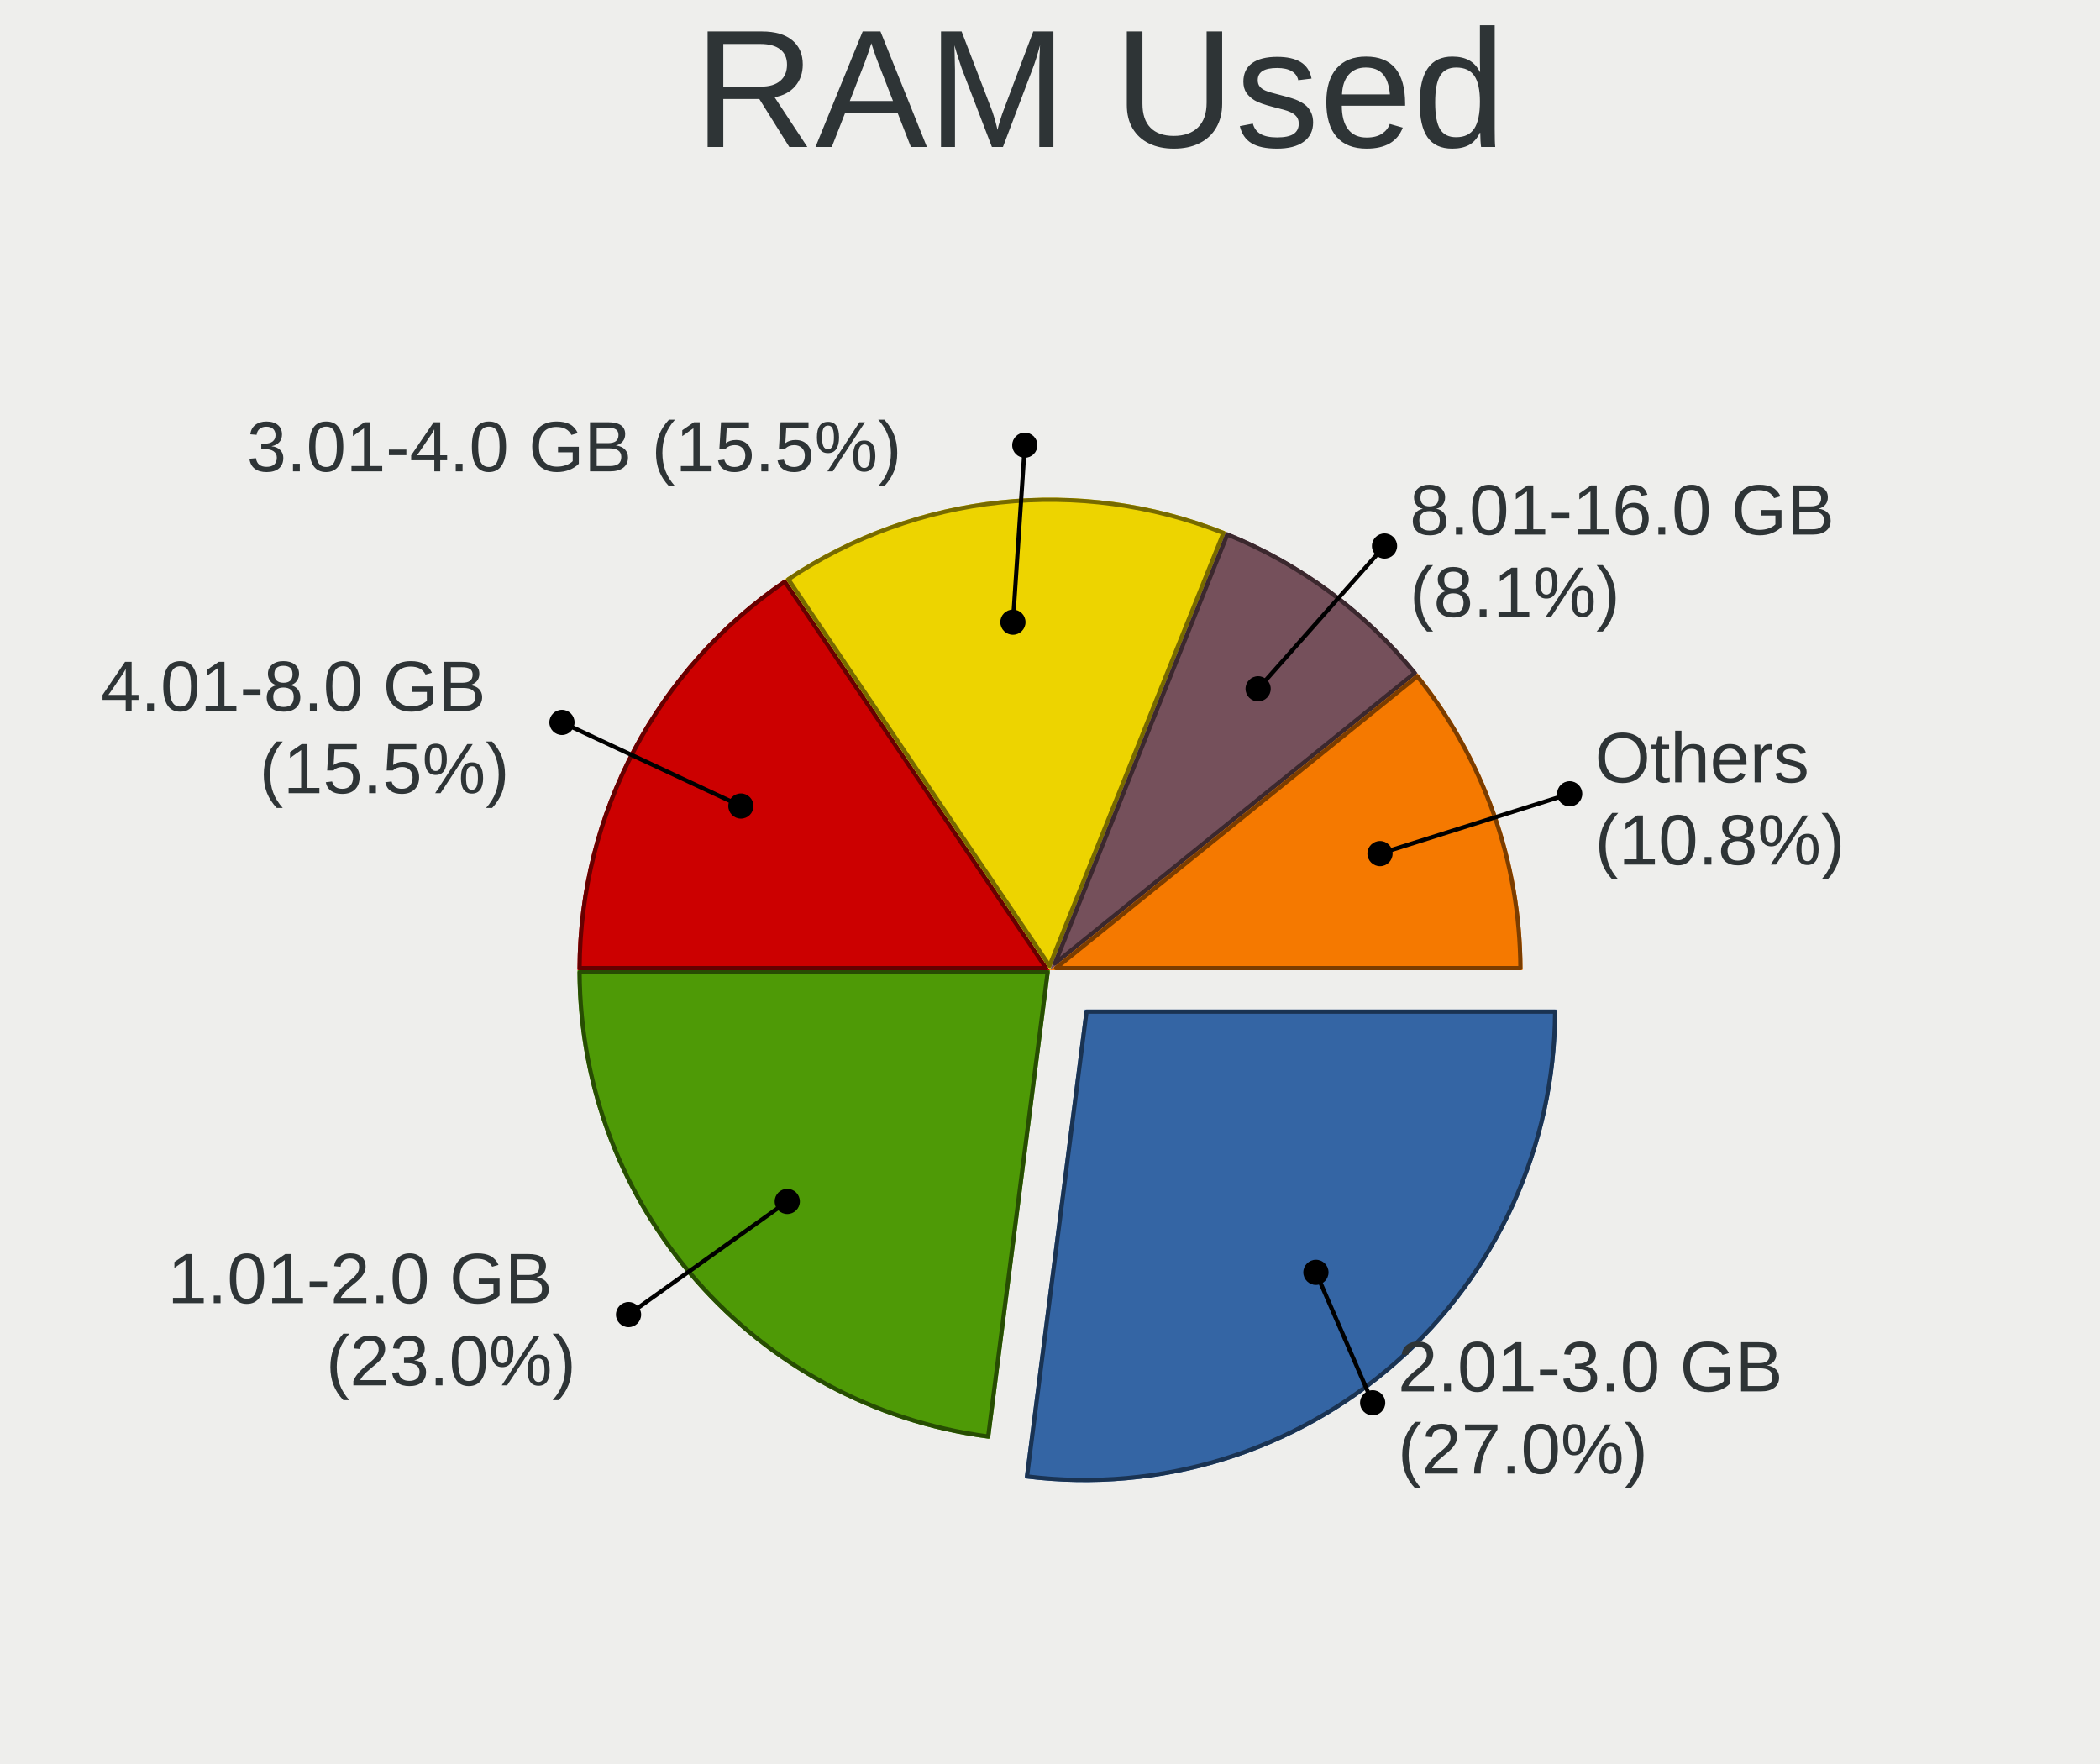
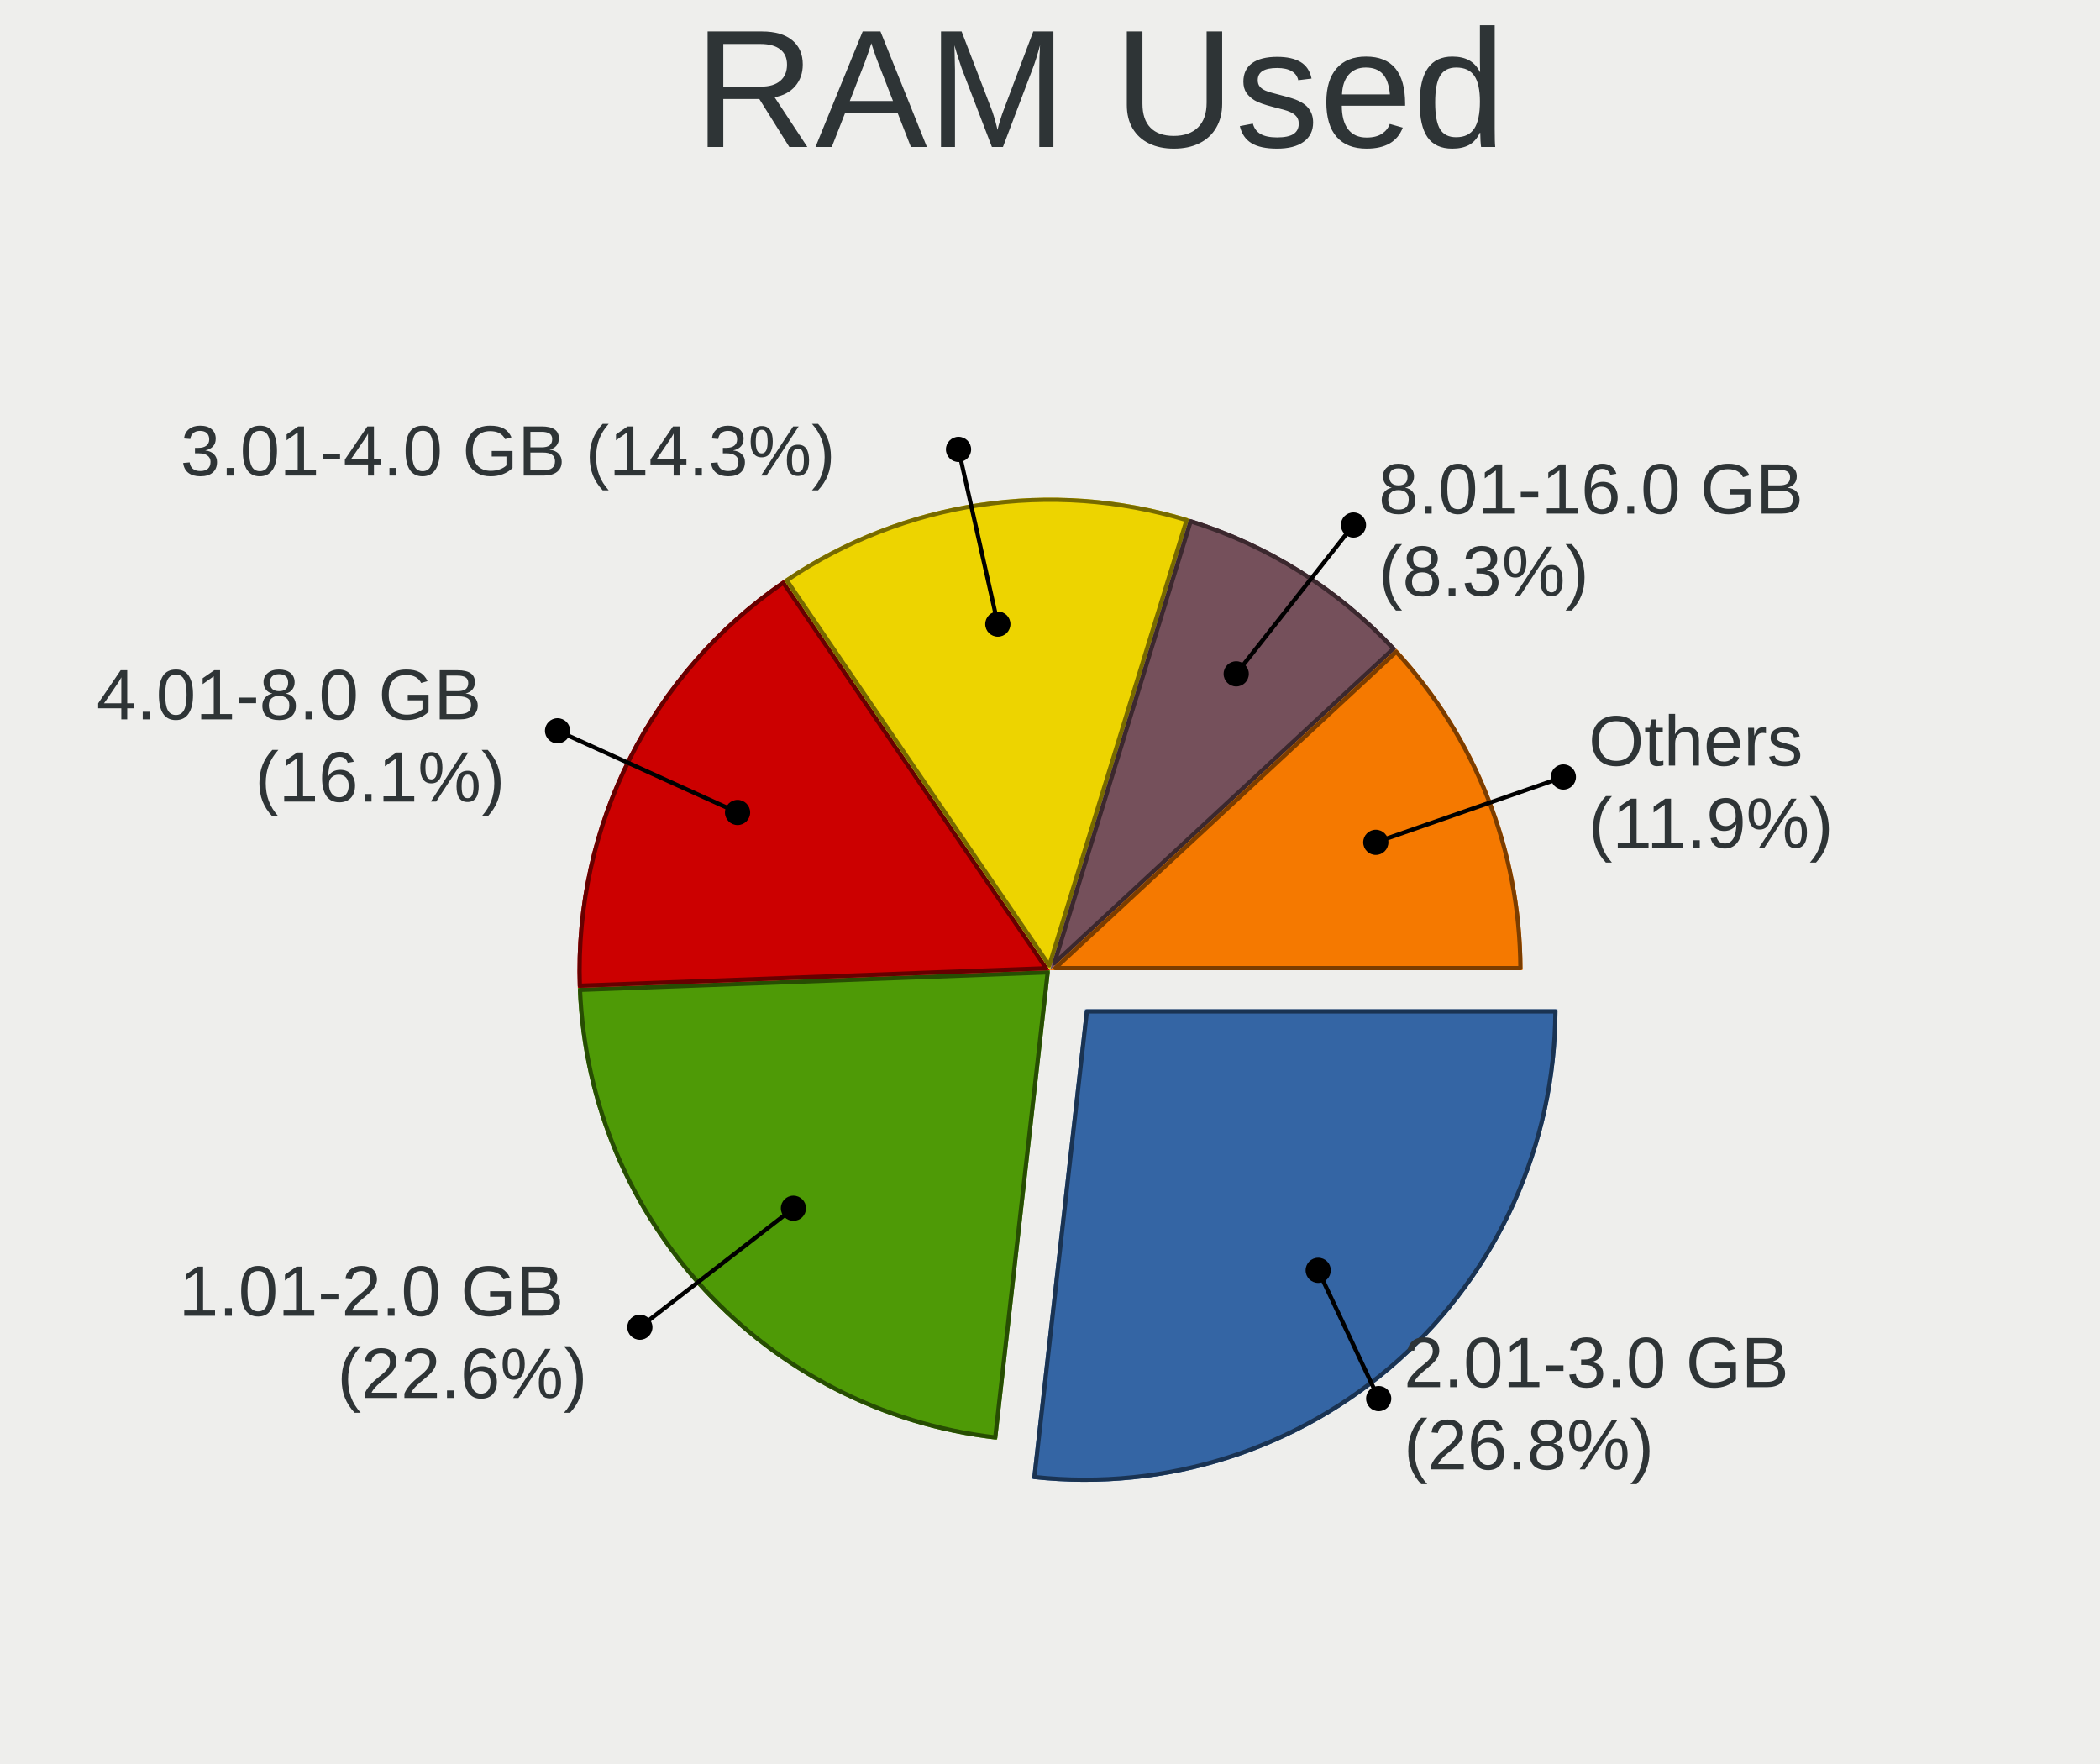
<svg xmlns="http://www.w3.org/2000/svg" width="500" height="420" version="1.0" id="ezcGraph">
  <defs />
  <g id="ezcGraphChart" color-rendering="optimizeQuality" shape-rendering="geometricPrecision" text-rendering="optimizeLegibility">
    <path d=" M 0,420 L 0,0 L 500,0 L 500,420 L 0,420 z " style="fill: #eeeeec; fill-opacity: 1.00; stroke: none;" id="ezcGraphPolygon_1" />
    <path d=" M 0,42 L 0,0 L 500,0 L 500,42 L 0,42 z " style="fill: #000000; fill-opacity: 0.00; stroke: none;" id="ezcGraphPolygon_2" />
-     <path d="M 258.26,240.38 L 370.76,240.38 A 112.50,112.50 0 0,1 243.97,351.97 z" style="fill: #3465a4; fill-opacity: 1.00; stroke: none; cursor: pointer;" id="ezcGraphCircleSector_4" />
-     <path d="M 258.70,240.88 L 370.26,240.88 A 112.00,112.00 0 0,1 244.53,351.54 z" style="fill: none; stroke: #1a3352; stroke-width: 1; stroke-opacity: 1.00; stroke-linecap: round; stroke-linejoin: round;" id="ezcGraphCircleSector_5" />
-     <path d="M 250.00,231.00 L 235.71,342.59 A 112.50,112.50 0 0,1 137.50,231.00 z" style="fill: #4e9a06; fill-opacity: 1.00; stroke: none; cursor: pointer;" id="ezcGraphCircleSector_6" />
-     <path d="M 249.43,231.50 L 235.28,342.03 A 112.00,112.00 0 0,1 138.00,231.50 z" style="fill: none; stroke: #274d03; stroke-width: 1; stroke-opacity: 1.00; stroke-linecap: round; stroke-linejoin: round;" id="ezcGraphCircleSector_7" />
-     <path d="M 250.00,231.00 L 137.50,231.00 A 112.50,112.50 0 0,1 187.00,137.79 z" style="fill: #cc0000; fill-opacity: 1.00; stroke: none; cursor: pointer;" id="ezcGraphCircleSector_8" />
-     <path d="M 249.06,230.50 L 138.00,230.50 A 112.00,112.00 0 0,1 186.87,138.49 z" style="fill: none; stroke: #660000; stroke-width: 1; stroke-opacity: 1.00; stroke-linecap: round; stroke-linejoin: round;" id="ezcGraphCircleSector_9" />
-     <path d="M 250.00,231.00 L 187.00,137.79 A 112.50,112.50 0 0,1 291.95,126.61 z" style="fill: #edd400; fill-opacity: 1.00; stroke: none; cursor: pointer;" id="ezcGraphCircleSector_10" />
-     <path d="M 249.89,229.94 L 187.70,137.93 A 112.00,112.00 0 0,1 291.30,126.89 z" style="fill: none; stroke: #776a00; stroke-width: 1; stroke-opacity: 1.00; stroke-linecap: round; stroke-linejoin: round;" id="ezcGraphCircleSector_11" />
-     <path d="M 250.00,231.00 L 291.95,126.61 A 112.50,112.50 0 0,1 337.53,160.33 z" style="fill: #75505b; fill-opacity: 1.00; stroke: none; cursor: pointer;" id="ezcGraphCircleSector_12" />
-     <path d="M 251.18,229.40 L 292.22,127.26 A 112.00,112.00 0 0,1 336.83,160.25 z" style="fill: none; stroke: #3b282e; stroke-width: 1; stroke-opacity: 1.00; stroke-linecap: round; stroke-linejoin: round;" id="ezcGraphCircleSector_13" />
-     <path d="M 250.00,231.00 L 337.53,160.33 A 112.50,112.50 0 0,1 362.50,231.00 z" style="fill: #f57900; fill-opacity: 1.00; stroke: none;" id="ezcGraphCircleSector_14" />
-     <path d="M 251.42,230.50 L 337.45,161.03 A 112.00,112.00 0 0,1 362.00,230.50 z" style="fill: none; stroke: #7b3d00; stroke-width: 1; stroke-opacity: 1.00; stroke-linecap: round; stroke-linejoin: round;" id="ezcGraphCircleSector_15" />
-     <path d=" M 241.172,148.136 L 244,106" style="fill: none; stroke: #000000; stroke-width: 1; stroke-opacity: 1.00; stroke-linecap: round; stroke-linejoin: round;" id="ezcGraphLine_16" />
-     <ellipse cx="241.172" cy="148.136" rx="3" ry="3" style="fill: #000000; fill-opacity: 1.00; stroke: none;" id="ezcGraphCircle_17" />
-     <ellipse cx="244" cy="106" rx="3" ry="3" style="fill: #000000; fill-opacity: 1.00; stroke: none;" id="ezcGraphCircle_18" />
-     <path d=" M 176.403,191.912 L 133.8,172" style="fill: none; stroke: #000000; stroke-width: 1; stroke-opacity: 1.00; stroke-linecap: round; stroke-linejoin: round;" id="ezcGraphLine_20" />
-     <ellipse cx="176.403" cy="191.912" rx="3" ry="3" style="fill: #000000; fill-opacity: 1.00; stroke: none;" id="ezcGraphCircle_21" />
-     <ellipse cx="133.8" cy="172" rx="3" ry="3" style="fill: #000000; fill-opacity: 1.00; stroke: none;" id="ezcGraphCircle_22" />
-     <path d=" M 187.444,286.056 L 149.655,313" style="fill: none; stroke: #000000; stroke-width: 1; stroke-opacity: 1.00; stroke-linecap: round; stroke-linejoin: round;" id="ezcGraphLine_24" />
-     <ellipse cx="187.444" cy="286.056" rx="3" ry="3" style="fill: #000000; fill-opacity: 1.00; stroke: none;" id="ezcGraphCircle_25" />
-     <ellipse cx="149.655" cy="313" rx="3" ry="3" style="fill: #000000; fill-opacity: 1.00; stroke: none;" id="ezcGraphCircle_26" />
-     <path d=" M 299.553,164 L 329.648,130" style="fill: none; stroke: #000000; stroke-width: 1; stroke-opacity: 1.00; stroke-linecap: round; stroke-linejoin: round;" id="ezcGraphLine_28" />
-     <ellipse cx="299.553" cy="164" rx="3" ry="3" style="fill: #000000; fill-opacity: 1.00; stroke: none;" id="ezcGraphCircle_29" />
-     <ellipse cx="329.648" cy="130" rx="3" ry="3" style="fill: #000000; fill-opacity: 1.00; stroke: none;" id="ezcGraphCircle_30" />
-     <path d=" M 328.573,203.238 L 373.733,189" style="fill: none; stroke: #000000; stroke-width: 1; stroke-opacity: 1.00; stroke-linecap: round; stroke-linejoin: round;" id="ezcGraphLine_32" />
-     <ellipse cx="328.573" cy="203.238" rx="3" ry="3" style="fill: #000000; fill-opacity: 1.00; stroke: none;" id="ezcGraphCircle_33" />
-     <ellipse cx="373.733" cy="189" rx="3" ry="3" style="fill: #000000; fill-opacity: 1.00; stroke: none;" id="ezcGraphCircle_34" />
-     <path d=" M 313.315,302.939 L 326.824,334" style="fill: none; stroke: #000000; stroke-width: 1; stroke-opacity: 1.00; stroke-linecap: round; stroke-linejoin: round;" id="ezcGraphLine_36" />
-     <ellipse cx="313.315" cy="302.939" rx="3" ry="3" style="fill: #000000; fill-opacity: 1.00; stroke: none;" id="ezcGraphCircle_37" />
-     <ellipse cx="326.824" cy="334" rx="3" ry="3" style="fill: #000000; fill-opacity: 1.00; stroke: none;" id="ezcGraphCircle_38" />
+     <path d="M 258.33,240.32 L 370.83,240.32 A 112.50,112.50 0 0,1 245.73,352.11 z" style="fill: #3465a4; fill-opacity: 1.00; stroke: none; cursor: pointer;" id="ezcGraphCircleSector_4" />
+     <path d="M 258.78,240.82 L 370.33,240.82 A 112.00,112.00 0 0,1 246.29,351.67 z" style="fill: none; stroke: #1a3352; stroke-width: 1; stroke-opacity: 1.00; stroke-linecap: round; stroke-linejoin: round;" id="ezcGraphCircleSector_5" />
+     <path d="M 250.00,231.00 L 237.40,342.79 A 112.50,112.50 0 0,1 137.58,235.21 z" style="fill: #4e9a06; fill-opacity: 1.00; stroke: none; cursor: pointer;" id="ezcGraphCircleSector_6" />
+     <path d="M 249.44,231.52 L 236.96,342.24 A 112.00,112.00 0 0,1 138.10,235.69 z" style="fill: none; stroke: #274d03; stroke-width: 1; stroke-opacity: 1.00; stroke-linecap: round; stroke-linejoin: round;" id="ezcGraphCircleSector_7" />
+     <path d="M 250.00,231.00 L 137.58,235.21 A 112.50,112.50 0 0,1 186.63,138.05 z" style="fill: #cc0000; fill-opacity: 1.00; stroke: none; cursor: pointer;" id="ezcGraphCircleSector_8" />
+     <path d="M 249.08,230.53 L 138.06,234.69 A 112.00,112.00 0 0,1 186.50,138.74 z" style="fill: none; stroke: #660000; stroke-width: 1; stroke-opacity: 1.00; stroke-linecap: round; stroke-linejoin: round;" id="ezcGraphCircleSector_9" />
+     <path d="M 250.00,231.00 L 186.63,138.05 A 112.50,112.50 0 0,1 283.16,123.50 z" style="fill: #edd400; fill-opacity: 1.00; stroke: none; cursor: pointer;" id="ezcGraphCircleSector_10" />
+     <path d="M 249.83,229.86 L 187.32,138.18 A 112.00,112.00 0 0,1 282.53,123.83 z" style="fill: none; stroke: #776a00; stroke-width: 1; stroke-opacity: 1.00; stroke-linecap: round; stroke-linejoin: round;" id="ezcGraphCircleSector_11" />
+     <path d="M 250.00,231.00 L 283.16,123.50 A 112.50,112.50 0 0,1 332.47,154.48 z" style="fill: #75505b; fill-opacity: 1.00; stroke: none; cursor: pointer;" id="ezcGraphCircleSector_12" />
+     <path d="M 251.03,229.36 L 283.49,124.12 A 112.00,112.00 0 0,1 331.76,154.45 z" style="fill: none; stroke: #3b282e; stroke-width: 1; stroke-opacity: 1.00; stroke-linecap: round; stroke-linejoin: round;" id="ezcGraphCircleSector_13" />
+     <path d="M 250.00,231.00 L 332.47,154.48 A 112.50,112.50 0 0,1 362.50,231.00 z" style="fill: #f57900; fill-opacity: 1.00; stroke: none;" id="ezcGraphCircleSector_14" />
+     <path d="M 251.27,230.50 L 332.44,155.19 A 112.00,112.00 0 0,1 362.00,230.50 z" style="fill: none; stroke: #7b3d00; stroke-width: 1; stroke-opacity: 1.00; stroke-linecap: round; stroke-linejoin: round;" id="ezcGraphCircleSector_15" />
+     <path d=" M 237.58,148.597 L 228.22,107" style="fill: none; stroke: #000000; stroke-width: 1; stroke-opacity: 1.00; stroke-linecap: round; stroke-linejoin: round;" id="ezcGraphLine_16" />
+     <ellipse cx="237.58" cy="148.597" rx="3" ry="3" style="fill: #000000; fill-opacity: 1.00; stroke: none;" id="ezcGraphCircle_17" />
+     <ellipse cx="228.22" cy="107" rx="3" ry="3" style="fill: #000000; fill-opacity: 1.00; stroke: none;" id="ezcGraphCircle_18" />
+     <path d=" M 175.608,193.445 L 132.752,174" style="fill: none; stroke: #000000; stroke-width: 1; stroke-opacity: 1.00; stroke-linecap: round; stroke-linejoin: round;" id="ezcGraphLine_20" />
+     <ellipse cx="175.608" cy="193.445" rx="3" ry="3" style="fill: #000000; fill-opacity: 1.00; stroke: none;" id="ezcGraphCircle_21" />
+     <ellipse cx="132.752" cy="174" rx="3" ry="3" style="fill: #000000; fill-opacity: 1.00; stroke: none;" id="ezcGraphCircle_22" />
+     <path d=" M 188.912,287.681 L 152.349,316" style="fill: none; stroke: #000000; stroke-width: 1; stroke-opacity: 1.00; stroke-linecap: round; stroke-linejoin: round;" id="ezcGraphLine_24" />
+     <ellipse cx="188.912" cy="287.681" rx="3" ry="3" style="fill: #000000; fill-opacity: 1.00; stroke: none;" id="ezcGraphCircle_25" />
+     <ellipse cx="152.349" cy="316" rx="3" ry="3" style="fill: #000000; fill-opacity: 1.00; stroke: none;" id="ezcGraphCircle_26" />
+     <path d=" M 294.336,160.44 L 322.25,125" style="fill: none; stroke: #000000; stroke-width: 1; stroke-opacity: 1.00; stroke-linecap: round; stroke-linejoin: round;" id="ezcGraphLine_28" />
+     <ellipse cx="294.336" cy="160.44" rx="3" ry="3" style="fill: #000000; fill-opacity: 1.00; stroke: none;" id="ezcGraphCircle_29" />
+     <ellipse cx="322.25" cy="125" rx="3" ry="3" style="fill: #000000; fill-opacity: 1.00; stroke: none;" id="ezcGraphCircle_30" />
+     <path d=" M 327.573,200.555 L 372.228,185" style="fill: none; stroke: #000000; stroke-width: 1; stroke-opacity: 1.00; stroke-linecap: round; stroke-linejoin: round;" id="ezcGraphLine_32" />
+     <ellipse cx="327.573" cy="200.555" rx="3" ry="3" style="fill: #000000; fill-opacity: 1.00; stroke: none;" id="ezcGraphCircle_33" />
+     <ellipse cx="372.228" cy="185" rx="3" ry="3" style="fill: #000000; fill-opacity: 1.00; stroke: none;" id="ezcGraphCircle_34" />
+     <path d=" M 313.858,302.457 L 328.257,333" style="fill: none; stroke: #000000; stroke-width: 1; stroke-opacity: 1.00; stroke-linecap: round; stroke-linejoin: round;" id="ezcGraphLine_36" />
+     <ellipse cx="313.858" cy="302.457" rx="3" ry="3" style="fill: #000000; fill-opacity: 1.00; stroke: none;" id="ezcGraphCircle_37" />
+     <ellipse cx="328.257" cy="333" rx="3" ry="3" style="fill: #000000; fill-opacity: 1.00; stroke: none;" id="ezcGraphCircle_38" />
    <g id="ezcGraphTextBox_3">
      <path d=" M 164.7,42 L 164.7,0.5 L 335.8,0.5 L 335.8,42 L 164.7,42 z " style="fill: #ffffff; fill-opacity: 0.00; stroke: none;" id="ezcGraphPolygon_40" />
      <text id="ezcGraphTextBox_3_text" x="165.2" text-length="169.6px" y="35" style="font-size: 40px; font-family: 'Arial'; fill: #2e3436; fill-opacity: 1.00; stroke: none;">RAM Used</text>
    </g>
    <g id="ezcGraphTextBox_19" style=" cursor: pointer;">
-       <path d=" M 58.254,115.9 L 58.254,96.6 L 239,96.6 L 239,115.9 L 58.254,115.9 z " style="fill: #ffffff; fill-opacity: 0.00; stroke: none;" id="ezcGraphPolygon_41" />
-       <text id="ezcGraphTextBox_19_text" x="58.754" text-length="179.246px" y="112.23" style="font-size: 17px; font-family: 'Arial'; fill: #2e3436; fill-opacity: 1.00; stroke: none;">3.01-4.0 GB (15.5%)</text>
+       <path d=" M 42.474,116.9 L 42.474,97.6 L 223.22,97.6 L 223.22,116.9 L 42.474,116.9 z " style="fill: #ffffff; fill-opacity: 0.00; stroke: none;" id="ezcGraphPolygon_41" />
+       <text id="ezcGraphTextBox_19_text" x="42.974" text-length="179.246px" y="113.23" style="font-size: 17px; font-family: 'Arial'; fill: #2e3436; fill-opacity: 1.00; stroke: none;">3.01-4.0 GB (14.3%)</text>
    </g>
    <g id="ezcGraphTextBox_23" style=" cursor: pointer;">
-       <path d=" M 23.526,190.85 L 23.526,153.65 L 128.8,153.65 L 128.8,190.85 L 23.526,190.85 z " style="fill: #ffffff; fill-opacity: 0.00; stroke: none;" id="ezcGraphPolygon_42" />
-       <text id="ezcGraphTextBox_23_text" x="24.026" text-length="103.774px" y="169.28" style="font-size: 17px; font-family: 'Arial'; fill: #2e3436; fill-opacity: 1.00; stroke: none;">4.01-8.0 GB</text>
-       <text id="ezcGraphTextBox_23_text" x="61.762" text-length="66.038px" y="188.86" style="font-size: 17px; font-family: 'Arial'; fill: #2e3436; fill-opacity: 1.00; stroke: none;">(15.5%)</text>
+       <path d=" M 22.479,192.85 L 22.479,155.65 L 127.752,155.65 L 127.752,192.85 L 22.479,192.85 z " style="fill: #ffffff; fill-opacity: 0.00; stroke: none;" id="ezcGraphPolygon_42" />
+       <text id="ezcGraphTextBox_23_text" x="22.979" text-length="103.774px" y="171.28" style="font-size: 17px; font-family: 'Arial'; fill: #2e3436; fill-opacity: 1.00; stroke: none;">4.01-8.0 GB</text>
+       <text id="ezcGraphTextBox_23_text" x="60.715" text-length="66.038px" y="190.86" style="font-size: 17px; font-family: 'Arial'; fill: #2e3436; fill-opacity: 1.00; stroke: none;">(16.1%)</text>
    </g>
    <g id="ezcGraphTextBox_27" style=" cursor: pointer;">
-       <path d=" M 39.381,331.85 L 39.381,294.65 L 144.655,294.65 L 144.655,331.85 L 39.381,331.85 z " style="fill: #ffffff; fill-opacity: 0.00; stroke: none;" id="ezcGraphPolygon_43" />
-       <text id="ezcGraphTextBox_27_text" x="39.881" text-length="103.774px" y="310.28" style="font-size: 17px; font-family: 'Arial'; fill: #2e3436; fill-opacity: 1.00; stroke: none;">1.01-2.0 GB</text>
-       <text id="ezcGraphTextBox_27_text" x="77.617" text-length="66.038px" y="329.86" style="font-size: 17px; font-family: 'Arial'; fill: #2e3436; fill-opacity: 1.00; stroke: none;">(23.0%)</text>
+       <path d=" M 42.075,334.85 L 42.075,297.65 L 147.349,297.65 L 147.349,334.85 L 42.075,334.85 z " style="fill: #ffffff; fill-opacity: 0.00; stroke: none;" id="ezcGraphPolygon_43" />
+       <text id="ezcGraphTextBox_27_text" x="42.575" text-length="103.774px" y="313.28" style="font-size: 17px; font-family: 'Arial'; fill: #2e3436; fill-opacity: 1.00; stroke: none;">1.01-2.0 GB</text>
+       <text id="ezcGraphTextBox_27_text" x="80.311" text-length="66.038px" y="332.86" style="font-size: 17px; font-family: 'Arial'; fill: #2e3436; fill-opacity: 1.00; stroke: none;">(22.6%)</text>
    </g>
    <g id="ezcGraphTextBox_31" style=" cursor: pointer;">
-       <path d=" M 335.148,148.85 L 335.148,111.65 L 449.856,111.65 L 449.856,148.85 L 335.148,148.85 z " style="fill: #ffffff; fill-opacity: 0.00; stroke: none;" id="ezcGraphPolygon_44" />
-       <text id="ezcGraphTextBox_31_text" x="335.648" text-length="113.208px" y="127.28" style="font-size: 17px; font-family: 'Arial'; fill: #2e3436; fill-opacity: 1.00; stroke: none;">8.01-16.0 GB</text>
-       <text id="ezcGraphTextBox_31_text" x="335.648" text-length="56.604px" y="146.86" style="font-size: 17px; font-family: 'Arial'; fill: #2e3436; fill-opacity: 1.00; stroke: none;">(8.1%)</text>
+       <path d=" M 327.75,143.85 L 327.75,106.65 L 442.457,106.65 L 442.457,143.85 L 327.75,143.85 z " style="fill: #ffffff; fill-opacity: 0.00; stroke: none;" id="ezcGraphPolygon_44" />
+       <text id="ezcGraphTextBox_31_text" x="328.25" text-length="113.208px" y="122.28" style="font-size: 17px; font-family: 'Arial'; fill: #2e3436; fill-opacity: 1.00; stroke: none;">8.01-16.0 GB</text>
+       <text id="ezcGraphTextBox_31_text" x="328.25" text-length="56.604px" y="141.86" style="font-size: 17px; font-family: 'Arial'; fill: #2e3436; fill-opacity: 1.00; stroke: none;">(8.3%)</text>
    </g>
    <g id="ezcGraphTextBox_35">
-       <path d=" M 379.233,207.85 L 379.233,170.65 L 446.771,170.65 L 446.771,207.85 L 379.233,207.85 z " style="fill: #ffffff; fill-opacity: 0.00; stroke: none;" id="ezcGraphPolygon_45" />
-       <text id="ezcGraphTextBox_35_text" x="379.733" text-length="56.604px" y="186.28" style="font-size: 17px; font-family: 'Arial'; fill: #2e3436; fill-opacity: 1.00; stroke: none;">Others</text>
-       <text id="ezcGraphTextBox_35_text" x="379.733" text-length="66.038px" y="205.86" style="font-size: 17px; font-family: 'Arial'; fill: #2e3436; fill-opacity: 1.00; stroke: none;">(10.8%)</text>
+       <path d=" M 377.728,203.85 L 377.728,166.65 L 445.266,166.65 L 445.266,203.85 L 377.728,203.85 z " style="fill: #ffffff; fill-opacity: 0.00; stroke: none;" id="ezcGraphPolygon_45" />
+       <text id="ezcGraphTextBox_35_text" x="378.228" text-length="56.604px" y="182.28" style="font-size: 17px; font-family: 'Arial'; fill: #2e3436; fill-opacity: 1.00; stroke: none;">Others</text>
+       <text id="ezcGraphTextBox_35_text" x="378.228" text-length="66.038px" y="201.86" style="font-size: 17px; font-family: 'Arial'; fill: #2e3436; fill-opacity: 1.00; stroke: none;">(11.9%)</text>
    </g>
    <g id="ezcGraphTextBox_39" style=" cursor: pointer;">
-       <path d=" M 332.324,352.85 L 332.324,315.65 L 437.598,315.65 L 437.598,352.85 L 332.324,352.85 z " style="fill: #ffffff; fill-opacity: 0.00; stroke: none;" id="ezcGraphPolygon_46" />
-       <text id="ezcGraphTextBox_39_text" x="332.824" text-length="103.774px" y="331.28" style="font-size: 17px; font-family: 'Arial'; fill: #2e3436; fill-opacity: 1.00; stroke: none;">2.01-3.0 GB</text>
-       <text id="ezcGraphTextBox_39_text" x="332.824" text-length="66.038px" y="350.86" style="font-size: 17px; font-family: 'Arial'; fill: #2e3436; fill-opacity: 1.00; stroke: none;">(27.0%)</text>
+       <path d=" M 333.757,351.85 L 333.757,314.65 L 439.031,314.65 L 439.031,351.85 L 333.757,351.85 z " style="fill: #ffffff; fill-opacity: 0.00; stroke: none;" id="ezcGraphPolygon_46" />
+       <text id="ezcGraphTextBox_39_text" x="334.257" text-length="103.774px" y="330.28" style="font-size: 17px; font-family: 'Arial'; fill: #2e3436; fill-opacity: 1.00; stroke: none;">2.01-3.0 GB</text>
+       <text id="ezcGraphTextBox_39_text" x="334.257" text-length="66.038px" y="349.86" style="font-size: 17px; font-family: 'Arial'; fill: #2e3436; fill-opacity: 1.00; stroke: none;">(26.8%)</text>
    </g>
  </g>
</svg>
